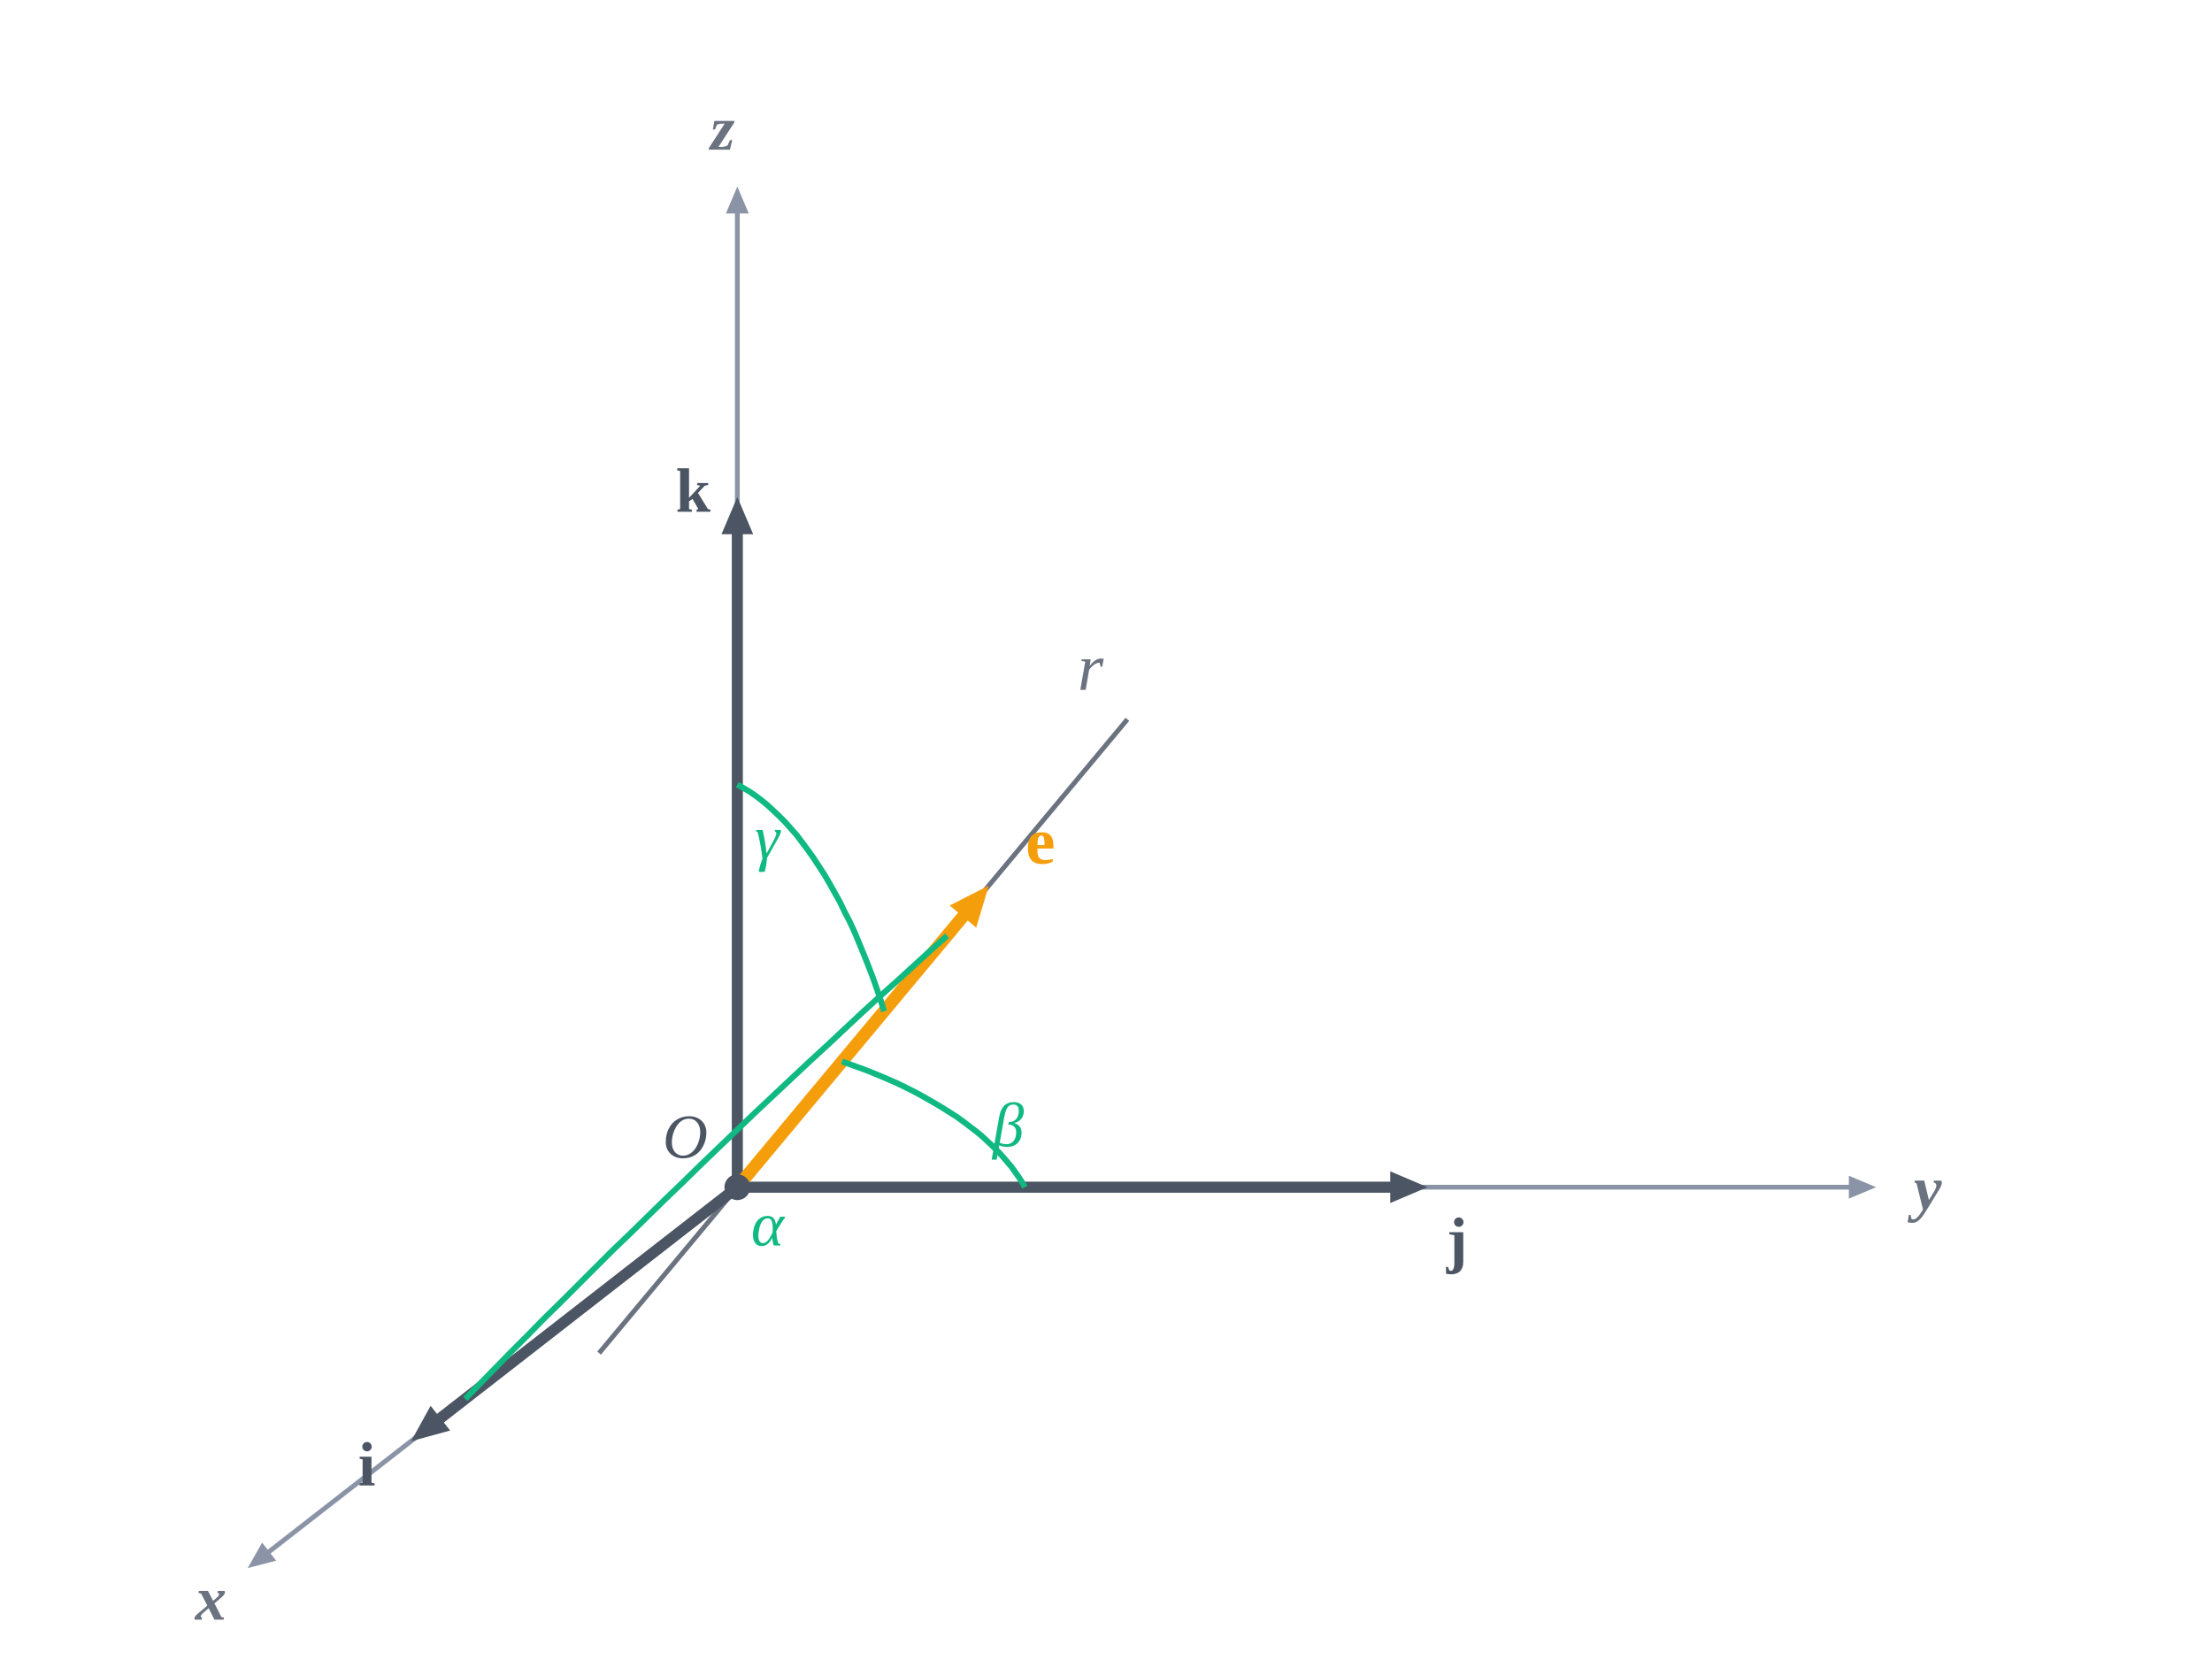
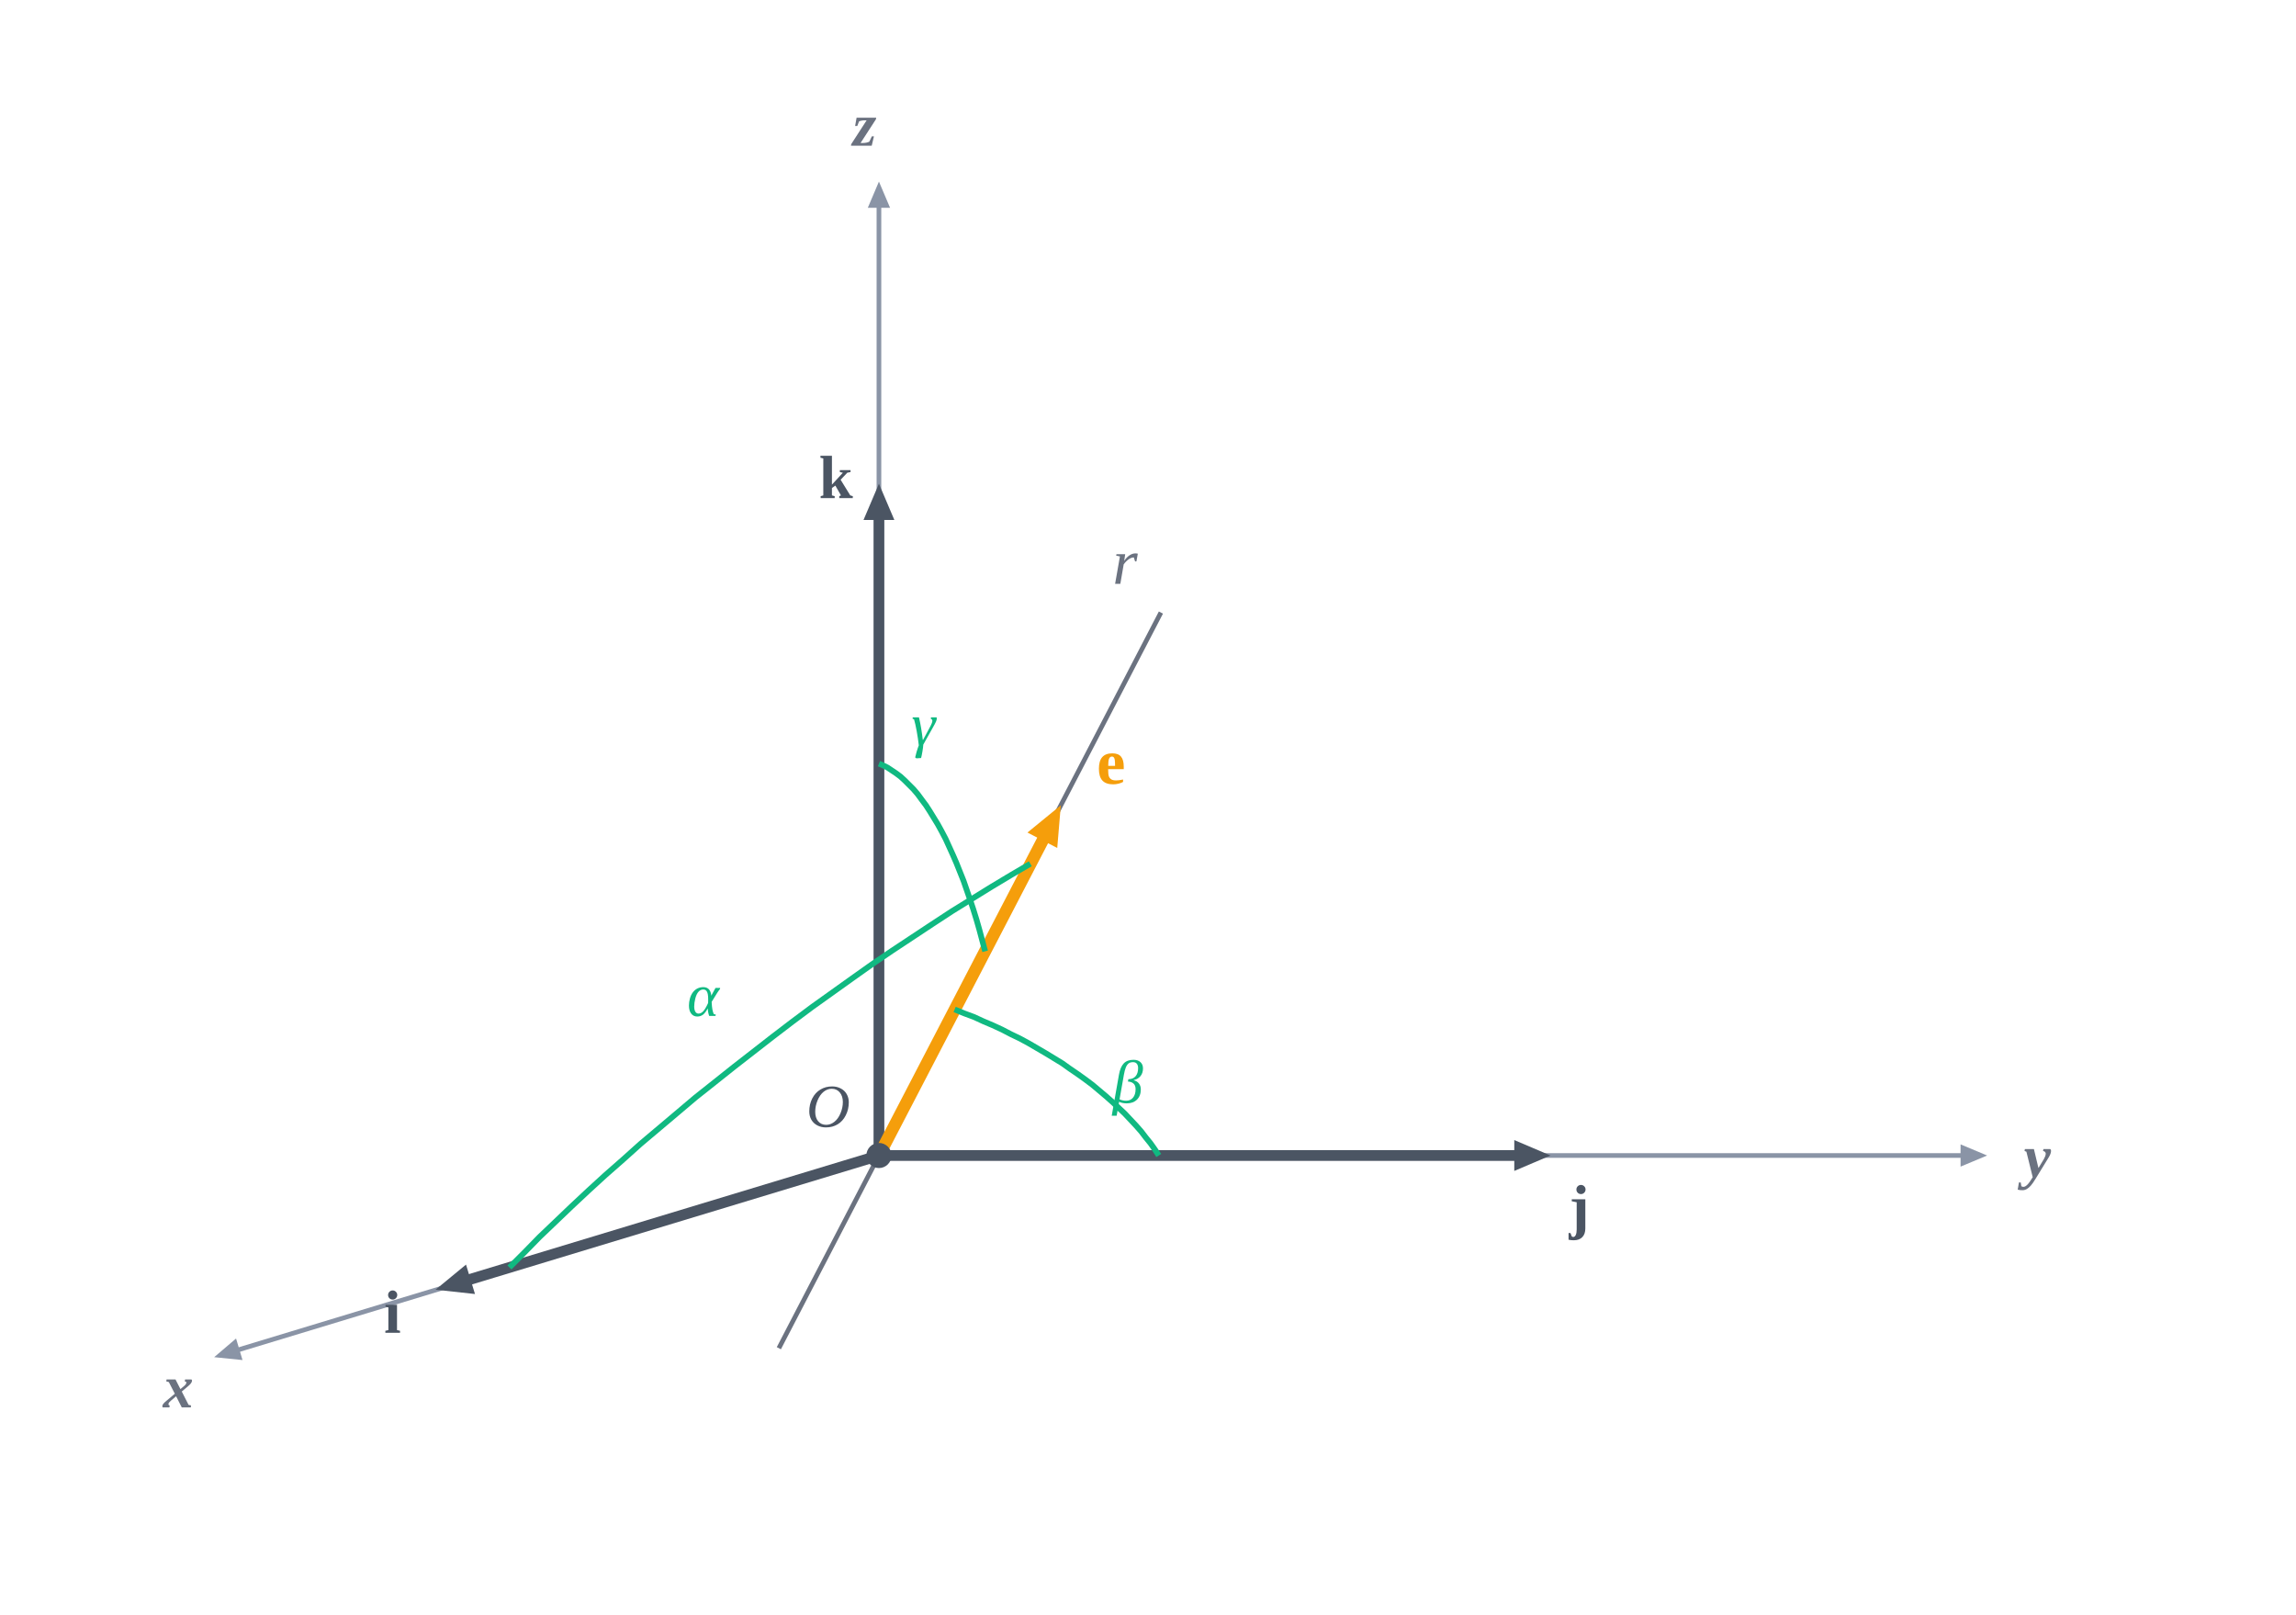
- <svg xmlns="http://www.w3.org/2000/svg" viewBox="0 0 600 450" width="100%" class="fig-kit" style="max-width:600px;margin:0 auto;display:block" role="img" aria-label="A unit vector e along a line through the origin and its three direction angles alpha, beta and gamma with the basis vectors.">
+ <svg xmlns="http://www.w3.org/2000/svg" viewBox="0 0 640 450" width="100%" class="fig-kit" style="max-width:640px;margin:0 auto;display:block" role="img" aria-label="A unit vector e along a line through the origin and its three direction angles alpha, beta and gamma with the basis vectors.">
  <g font-family="Inter, Arial, sans-serif" font-size="13" fill="#8a94a6">
-     <line x1="200.0" y1="322.0" x2="71.0" y2="422.4" stroke="#8a94a6" stroke-width="1.3" />
-     <path d="M67.2,425.3 L71.1,418.4 L74.9,423.3 Z" fill="#8a94a6" />
-     <text x="57.2" y="439.3" fill="#6b7280" font-size="17" font-weight="700" text-anchor="middle" font-family="Newsreader, 'Times New Roman', Times, serif" style="font-variant-numeric:lining-nums" font-style="italic">x</text>
-     <line x1="200.0" y1="322.0" x2="504.1" y2="322.0" stroke="#8a94a6" stroke-width="1.3" />
-     <path d="M508.9,322.0 L501.5,325.1 L501.5,318.9 Z" fill="#8a94a6" />
-     <text x="522.9" y="328.0" fill="#6b7280" font-size="17" font-weight="700" text-anchor="middle" font-family="Newsreader, 'Times New Roman', Times, serif" style="font-variant-numeric:lining-nums" font-style="italic">y</text>
-     <line x1="200.0" y1="322.0" x2="200.0" y2="55.4" stroke="#8a94a6" stroke-width="1.3" />
-     <path d="M200.0,50.6 L203.1,57.9 L196.9,57.9 Z" fill="#8a94a6" />
-     <text x="196.0" y="40.6" fill="#6b7280" font-size="17" font-weight="700" text-anchor="middle" font-family="Newsreader, 'Times New Roman', Times, serif" style="font-variant-numeric:lining-nums" font-style="italic">z</text>
-     <line x1="162.5" y1="367.0" x2="305.8" y2="195.1" stroke="#6b7280" stroke-width="1.3" />
-     <text x="295.8" y="187.1" fill="#6b7280" font-size="18" font-weight="400" text-anchor="middle" font-family="Newsreader, 'Times New Roman', Times, serif" style="font-variant-numeric:lining-nums" font-style="italic">r</text>
-     <line x1="200.0" y1="322.0" x2="116.7" y2="386.8" stroke="#4b5563" stroke-width="3.0" />
-     <path d="M111.5,390.9 L116.8,381.3 L122.1,388.0 Z" fill="#4b5563" />
-     <text x="99.5" y="402.9" fill="#4b5563" font-size="17" font-weight="700" text-anchor="middle" font-family="Newsreader, 'Times New Roman', Times, serif" style="font-variant-numeric:lining-nums" font-style="italic">
+     <line x1="245.0" y1="322.0" x2="64.3" y2="376.8" stroke="#8a94a6" stroke-width="1.3" />
+     <path d="M59.7,378.2 L65.8,373.0 L67.6,379.0 Z" fill="#8a94a6" />
+     <text x="49.7" y="392.2" fill="#6b7280" font-size="17" font-weight="700" text-anchor="middle" font-family="Newsreader, 'Times New Roman', Times, serif" style="font-variant-numeric:lining-nums" font-style="italic">x</text>
+     <line x1="245.0" y1="322.0" x2="549.1" y2="322.0" stroke="#8a94a6" stroke-width="1.3" />
+     <path d="M553.9,322.0 L546.5,325.1 L546.5,318.9 Z" fill="#8a94a6" />
+     <text x="567.9" y="328.0" fill="#6b7280" font-size="17" font-weight="700" text-anchor="middle" font-family="Newsreader, 'Times New Roman', Times, serif" style="font-variant-numeric:lining-nums" font-style="italic">y</text>
+     <line x1="245.0" y1="322.0" x2="245.0" y2="55.4" stroke="#8a94a6" stroke-width="1.3" />
+     <path d="M245.0,50.6 L248.1,57.9 L241.9,57.9 Z" fill="#8a94a6" />
+     <text x="241.0" y="40.6" fill="#6b7280" font-size="17" font-weight="700" text-anchor="middle" font-family="Newsreader, 'Times New Roman', Times, serif" style="font-variant-numeric:lining-nums" font-style="italic">z</text>
+     <line x1="217.1" y1="375.7" x2="323.6" y2="170.7" stroke="#6b7280" stroke-width="1.3" />
+     <text x="313.6" y="162.7" fill="#6b7280" font-size="18" font-weight="400" text-anchor="middle" font-family="Newsreader, 'Times New Roman', Times, serif" style="font-variant-numeric:lining-nums" font-style="italic">r</text>
+     <line x1="245.0" y1="322.0" x2="127.8" y2="357.5" stroke="#4b5563" stroke-width="3.0" />
+     <path d="M121.4,359.4 L129.9,352.4 L132.4,360.6 Z" fill="#4b5563" />
+     <text x="109.4" y="371.4" fill="#4b5563" font-size="17" font-weight="700" text-anchor="middle" font-family="Newsreader, 'Times New Roman', Times, serif" style="font-variant-numeric:lining-nums" font-style="italic">
      <tspan font-weight="700" font-style="normal">i</tspan>
    </text>
-     <line x1="200.0" y1="322.0" x2="380.6" y2="322.0" stroke="#4b5563" stroke-width="3.0" />
-     <path d="M387.2,322.0 L377.1,326.3 L377.1,317.7 Z" fill="#4b5563" />
-     <text x="395.2" y="342.0" fill="#4b5563" font-size="17" font-weight="700" text-anchor="middle" font-family="Newsreader, 'Times New Roman', Times, serif" style="font-variant-numeric:lining-nums" font-style="italic">
+     <line x1="245.0" y1="322.0" x2="425.6" y2="322.0" stroke="#4b5563" stroke-width="3.0" />
+     <path d="M432.2,322.0 L422.1,326.3 L422.1,317.7 Z" fill="#4b5563" />
+     <text x="440.2" y="342.0" fill="#4b5563" font-size="17" font-weight="700" text-anchor="middle" font-family="Newsreader, 'Times New Roman', Times, serif" style="font-variant-numeric:lining-nums" font-style="italic">
      <tspan font-weight="700" font-style="normal">j</tspan>
    </text>
-     <line x1="200.0" y1="322.0" x2="200.0" y2="141.4" stroke="#4b5563" stroke-width="3.0" />
-     <path d="M200.0,134.8 L204.3,144.9 L195.7,144.9 Z" fill="#4b5563" />
-     <text x="188.0" y="138.8" fill="#4b5563" font-size="17" font-weight="700" text-anchor="middle" font-family="Newsreader, 'Times New Roman', Times, serif" style="font-variant-numeric:lining-nums" font-style="italic">
+     <line x1="245.0" y1="322.0" x2="245.0" y2="141.4" stroke="#4b5563" stroke-width="3.0" />
+     <path d="M245.0,134.8 L249.3,144.9 L240.7,144.9 Z" fill="#4b5563" />
+     <text x="233.0" y="138.8" fill="#4b5563" font-size="17" font-weight="700" text-anchor="middle" font-family="Newsreader, 'Times New Roman', Times, serif" style="font-variant-numeric:lining-nums" font-style="italic">
      <tspan font-weight="700" font-style="normal">k</tspan>
    </text>
-     <line x1="200.0" y1="322.0" x2="263.6" y2="245.7" stroke="#f59e0b" stroke-width="3.4" />
-     <path d="M268.2,240.2 L264.8,251.6 L257.6,245.6 Z" fill="#f59e0b" />
-     <text x="282.2" y="234.2" fill="#f59e0b" font-size="18" font-weight="700" text-anchor="middle" font-family="Newsreader, 'Times New Roman', Times, serif" style="font-variant-numeric:lining-nums" font-style="italic">
+     <line x1="245.0" y1="322.0" x2="292.4" y2="230.8" stroke="#f59e0b" stroke-width="3.4" />
+     <path d="M295.7,224.4 L294.7,236.3 L286.4,232.0 Z" fill="#f59e0b" />
+     <text x="309.7" y="218.4" fill="#f59e0b" font-size="18" font-weight="700" text-anchor="middle" font-family="Newsreader, 'Times New Roman', Times, serif" style="font-variant-numeric:lining-nums" font-style="italic">
      <tspan font-weight="700" font-style="normal">e</tspan>
    </text>
-     <polyline points="126.2,379.4 130.3,375.2 134.5,370.9 138.8,366.5 143.2,362.1 147.6,357.6 152.2,353.1 156.8,348.5 161.4,343.9 166.1,339.2 170.9,334.6 175.7,329.9 180.5,325.2 185.4,320.5 190.2,315.8 195.1,311.1 200.0,306.4 204.9,301.7 209.8,297.1 214.7,292.5 219.5,288.0 224.4,283.5 229.2,279.0 233.9,274.6 238.6,270.3 243.3,266.1 247.9,261.9 252.4,257.8 256.9,253.8" fill="none" stroke="#10b981" stroke-width="1.6" stroke-linejoin="round" />
-     <text x="208.2" y="337.8" fill="#10b981" font-size="17" font-weight="400" text-anchor="middle" font-family="Newsreader, 'Times New Roman', Times, serif" style="font-variant-numeric:lining-nums" font-style="italic">α</text>
-     <polyline points="278.0,322.0 277.2,320.6 276.3,319.2 275.3,317.8 274.3,316.4 273.1,315.0 271.9,313.6 270.6,312.2 269.2,310.8 267.8,309.5 266.3,308.1 264.7,306.8 263.0,305.5 261.3,304.2 259.5,302.9 257.6,301.7 255.7,300.5 253.7,299.3 251.6,298.1 249.5,296.9 247.4,295.8 245.2,294.7 242.9,293.6 240.6,292.6 238.2,291.6 235.8,290.6 233.4,289.7 230.9,288.8 228.4,287.9" fill="none" stroke="#10b981" stroke-width="1.6" stroke-linejoin="round" />
-     <text x="273.5" y="310.9" fill="#10b981" font-size="17" font-weight="400" text-anchor="middle" font-family="Newsreader, 'Times New Roman', Times, serif" style="font-variant-numeric:lining-nums" font-style="italic">β</text>
-     <polyline points="200.0,212.8 201.6,213.7 203.3,214.7 204.9,215.8 206.5,217.0 208.1,218.3 209.7,219.8 211.3,221.3 212.9,222.9 214.5,224.7 216.1,226.5 217.6,228.5 219.1,230.5 220.6,232.6 222.1,234.9 223.6,237.2 225.0,239.6 226.4,242.1 227.8,244.6 229.1,247.3 230.5,250.0 231.8,252.8 233.0,255.7 234.2,258.6 235.4,261.6 236.6,264.7 237.7,267.8 238.8,271.0 239.8,274.3" fill="none" stroke="#10b981" stroke-width="1.6" stroke-linejoin="round" />
-     <text x="208.1" y="232.9" fill="#10b981" font-size="17" font-weight="400" text-anchor="middle" font-family="Newsreader, 'Times New Roman', Times, serif" style="font-variant-numeric:lining-nums" font-style="italic">γ</text>
-     <circle cx="200.0" cy="322.0" r="3.5" fill="#4b5563" />
-     <text x="192.0" y="314.0" fill="#4b5563" font-size="17" font-weight="400" text-anchor="end" font-family="Newsreader, 'Times New Roman', Times, serif" style="font-variant-numeric:lining-nums" font-style="italic">O</text>
+     <polyline points="142.0,353.2 146.2,349.0 150.4,344.7 154.8,340.5 159.3,336.2 164.0,331.8 168.7,327.5 173.6,323.2 178.5,318.8 183.6,314.5 188.7,310.2 193.9,305.8 199.2,301.6 204.6,297.3 210.0,293.1 215.4,288.9 220.9,284.7 226.4,280.6 232.0,276.6 237.6,272.6 243.1,268.7 248.7,264.9 254.3,261.2 259.9,257.5 265.4,253.9 270.9,250.5 276.4,247.1 281.9,243.8 287.2,240.7" fill="none" stroke="#10b981" stroke-width="1.6" stroke-linejoin="round" />
+     <text x="196.0" y="283.1" fill="#10b981" font-size="17" font-weight="400" text-anchor="middle" font-family="Newsreader, 'Times New Roman', Times, serif" style="font-variant-numeric:lining-nums" font-style="italic">α</text>
+     <polyline points="323.0,322.0 321.9,320.3 320.7,318.6 319.4,317.0 318.1,315.3 316.6,313.6 315.1,312.0 313.5,310.3 311.8,308.7 310.1,307.1 308.3,305.5 306.4,303.9 304.5,302.3 302.5,300.8 300.4,299.3 298.2,297.8 296.1,296.3 293.8,294.9 291.5,293.5 289.1,292.1 286.7,290.7 284.3,289.4 281.8,288.2 279.3,286.9 276.7,285.7 274.1,284.6 271.5,283.4 268.8,282.4 266.1,281.3" fill="none" stroke="#10b981" stroke-width="1.6" stroke-linejoin="round" />
+     <text x="314.4" y="307.3" fill="#10b981" font-size="17" font-weight="400" text-anchor="middle" font-family="Newsreader, 'Times New Roman', Times, serif" style="font-variant-numeric:lining-nums" font-style="italic">β</text>
+     <polyline points="245.0,212.8 246.2,213.3 247.4,213.9 248.6,214.7 249.8,215.5 251.0,216.4 252.2,217.5 253.4,218.7 254.6,219.9 255.8,221.3 256.9,222.8 258.1,224.4 259.2,226.1 260.3,227.9 261.4,229.7 262.5,231.7 263.6,233.8 264.6,236.0 265.6,238.2 266.6,240.5 267.6,243.0 268.6,245.5 269.5,248.1 270.4,250.7 271.3,253.4 272.2,256.3 273.0,259.1 273.8,262.1 274.6,265.1" fill="none" stroke="#10b981" stroke-width="1.6" stroke-linejoin="round" />
+     <text x="257.4" y="207.7" fill="#10b981" font-size="17" font-weight="400" text-anchor="middle" font-family="Newsreader, 'Times New Roman', Times, serif" style="font-variant-numeric:lining-nums" font-style="italic">γ</text>
+     <circle cx="245.0" cy="322.0" r="3.5" fill="#4b5563" />
+     <text x="237.0" y="314.0" fill="#4b5563" font-size="17" font-weight="400" text-anchor="end" font-family="Newsreader, 'Times New Roman', Times, serif" style="font-variant-numeric:lining-nums" font-style="italic">O</text>
  </g>
</svg>
